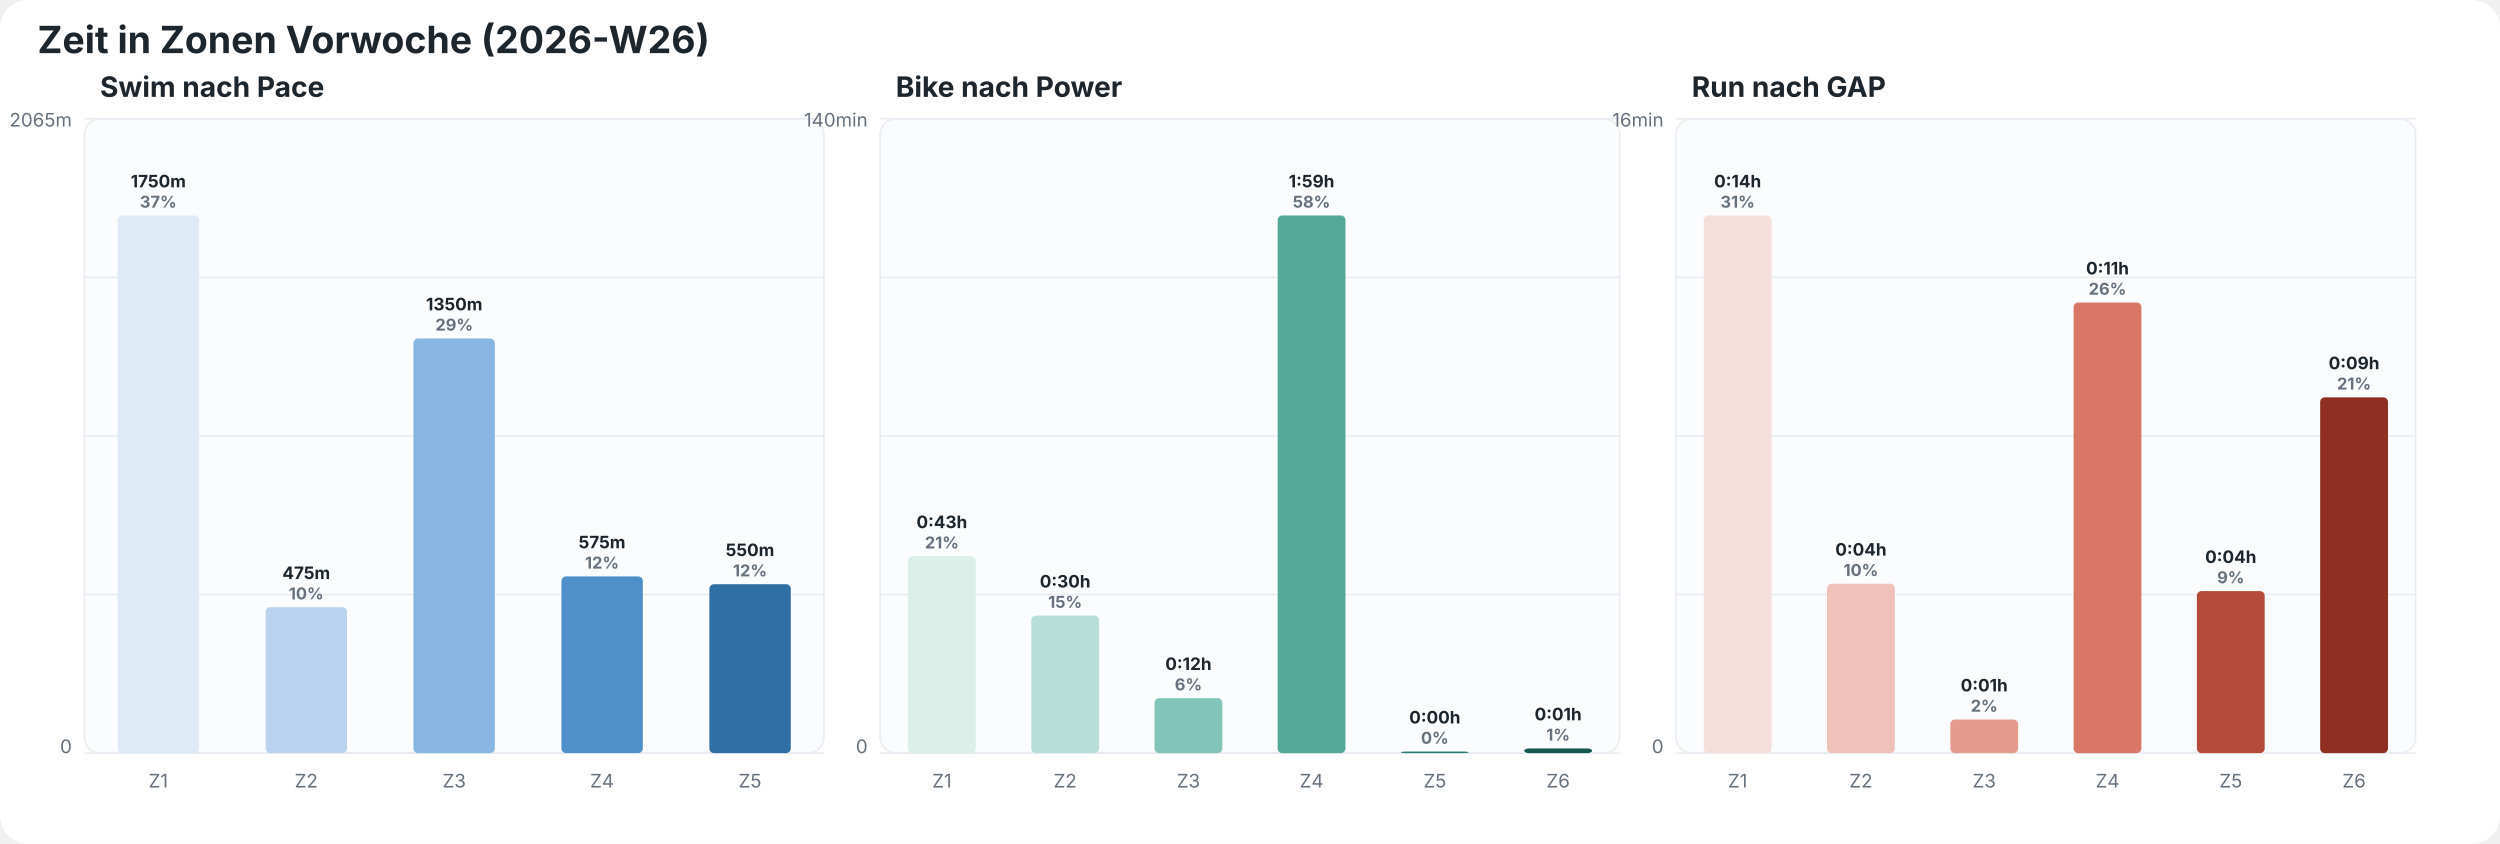
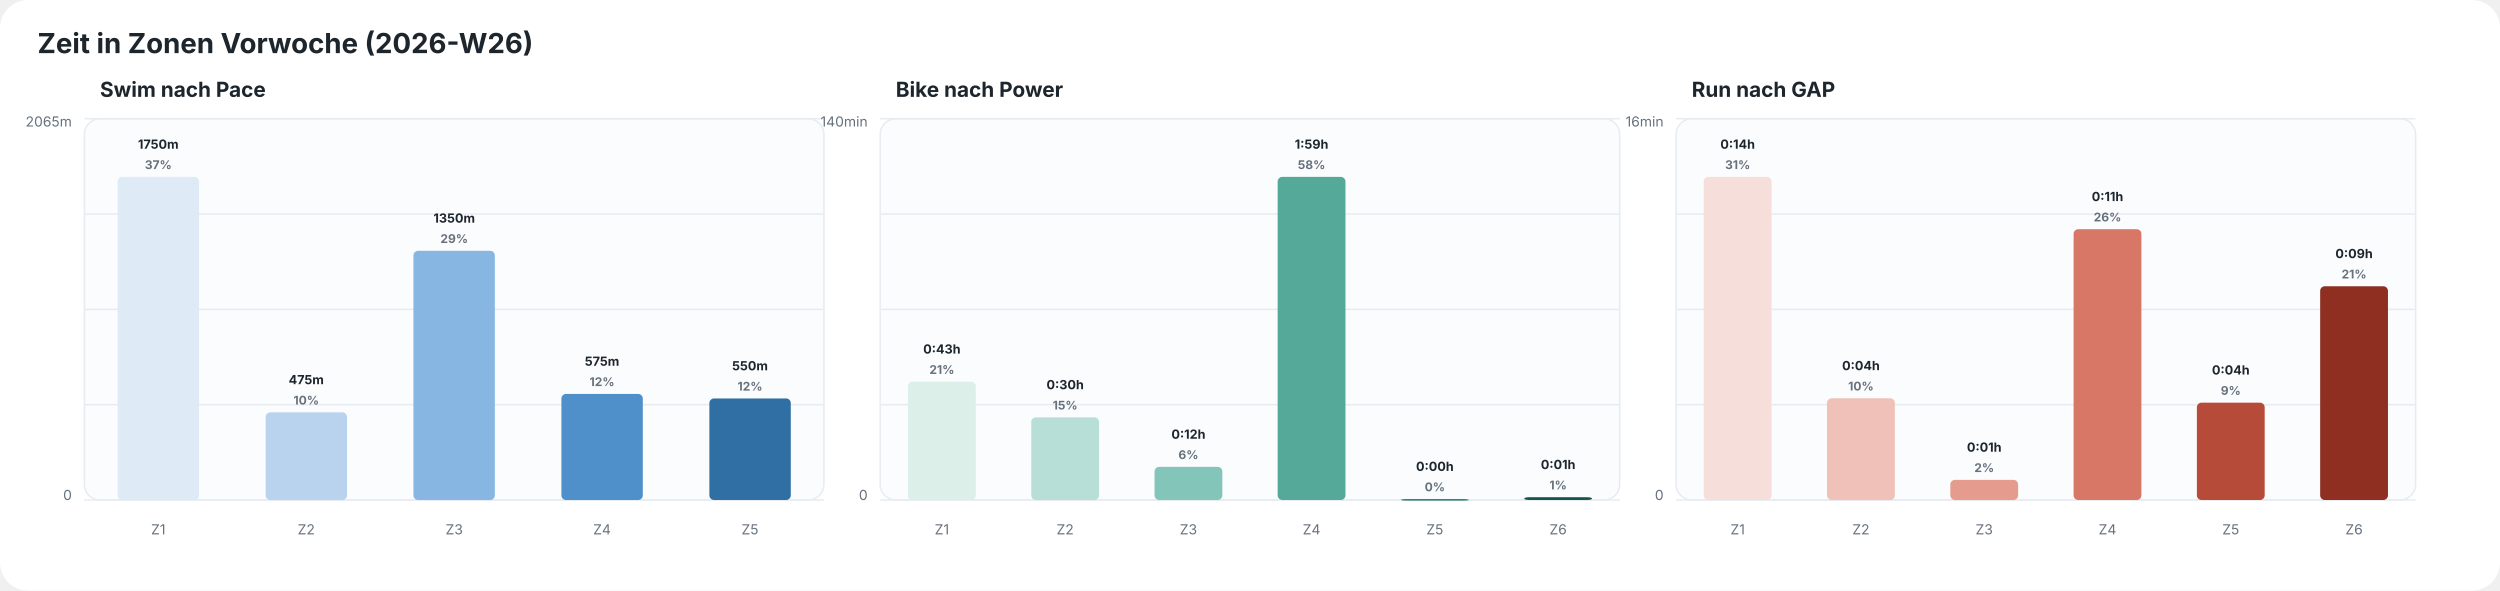
- <svg xmlns="http://www.w3.org/2000/svg" viewBox="0 0 1600 540" role="img" aria-label="Zeit in Zonen der Vorwoche">
-   <rect x="0" y="0" width="1600" height="540" rx="18" fill="#ffffff" />
-   <text x="24" y="34" fill="#1d252d" font-size="24" font-weight="700" font-family="Inter, system-ui, sans-serif">Zeit in Zonen Vorwoche (2026-W26)</text>
-   <rect x="54.0" y="76.0" width="473.3" height="406.0" rx="10" fill="#fbfcfd" stroke="#e8ecf1" />
-   <text x="64.0" y="62.0" fill="#1d252d" font-size="18" font-weight="700" font-family="Inter, system-ui, sans-serif">Swim nach Pace</text>
+ <svg xmlns="http://www.w3.org/2000/svg" viewBox="0 0 1600 378" role="img" aria-label="Zeit in Zonen der Vorwoche">
+   <rect x="0" y="0" width="1600" height="378" rx="18" fill="#ffffff" />
+   <text x="24" y="34" fill="#1d252d" font-size="17.7" font-weight="700" font-family="Inter, system-ui, sans-serif">Zeit in Zonen Vorwoche (2026-W26)</text>
+   <rect x="54.0" y="76.0" width="473.3" height="244.0" rx="10" fill="#fbfcfd" stroke="#e8ecf1" />
+   <text x="64.0" y="62.0" fill="#1d252d" font-size="13.3" font-weight="700" font-family="Inter, system-ui, sans-serif">Swim nach Pace</text>
  <line x1="54.0" y1="76.0" x2="527.3" y2="76.0" stroke="#e8ecf1" stroke-width="1" />
-   <line x1="54.0" y1="177.5" x2="527.3" y2="177.5" stroke="#e8ecf1" stroke-width="1" />
-   <line x1="54.0" y1="279.0" x2="527.3" y2="279.0" stroke="#e8ecf1" stroke-width="1" />
-   <line x1="54.0" y1="380.5" x2="527.3" y2="380.5" stroke="#e8ecf1" stroke-width="1" />
-   <line x1="54.0" y1="482.0" x2="527.3" y2="482.0" stroke="#e8ecf1" stroke-width="1" />
-   <text x="46.0" y="81.0" text-anchor="end" fill="#66717d" font-size="12" font-family="Inter, system-ui, sans-serif">2065m</text>
-   <text x="46.0" y="482.0" text-anchor="end" fill="#66717d" font-size="12" font-family="Inter, system-ui, sans-serif">0</text>
-   <rect x="75.3" y="137.9" width="52.1" height="344.1" rx="3" fill="#dfeaf7" />
-   <text x="101.3" y="119.9" text-anchor="middle" fill="#1d252d" font-size="11" font-weight="700" font-family="Inter, system-ui, sans-serif">1750m</text>
-   <text x="101.3" y="132.9" text-anchor="middle" fill="#66717d" font-size="10.5" font-weight="650" font-family="Inter, system-ui, sans-serif">37%</text>
-   <text x="101.3" y="504.0" text-anchor="middle" fill="#66717d" font-size="12" font-family="Inter, system-ui, sans-serif">Z1</text>
-   <rect x="170.0" y="388.6" width="52.1" height="93.4" rx="3" fill="#b9d3ef" />
-   <text x="196.0" y="370.6" text-anchor="middle" fill="#1d252d" font-size="11" font-weight="700" font-family="Inter, system-ui, sans-serif">475m</text>
-   <text x="196.0" y="383.6" text-anchor="middle" fill="#66717d" font-size="10.5" font-weight="650" font-family="Inter, system-ui, sans-serif">10%</text>
-   <text x="196.0" y="504.0" text-anchor="middle" fill="#66717d" font-size="12" font-family="Inter, system-ui, sans-serif">Z2</text>
-   <rect x="264.6" y="216.6" width="52.1" height="265.4" rx="3" fill="#86b6e1" />
-   <text x="290.7" y="198.6" text-anchor="middle" fill="#1d252d" font-size="11" font-weight="700" font-family="Inter, system-ui, sans-serif">1350m</text>
-   <text x="290.7" y="211.6" text-anchor="middle" fill="#66717d" font-size="10.5" font-weight="650" font-family="Inter, system-ui, sans-serif">29%</text>
-   <text x="290.7" y="504.0" text-anchor="middle" fill="#66717d" font-size="12" font-family="Inter, system-ui, sans-serif">Z3</text>
-   <rect x="359.3" y="368.9" width="52.1" height="113.1" rx="3" fill="#4f90cb" />
-   <text x="385.3" y="350.9" text-anchor="middle" fill="#1d252d" font-size="11" font-weight="700" font-family="Inter, system-ui, sans-serif">575m</text>
-   <text x="385.3" y="363.9" text-anchor="middle" fill="#66717d" font-size="10.5" font-weight="650" font-family="Inter, system-ui, sans-serif">12%</text>
-   <text x="385.3" y="504.0" text-anchor="middle" fill="#66717d" font-size="12" font-family="Inter, system-ui, sans-serif">Z4</text>
-   <rect x="454.0" y="373.9" width="52.1" height="108.1" rx="3" fill="#2f6fa3" />
-   <text x="480.0" y="355.9" text-anchor="middle" fill="#1d252d" font-size="11" font-weight="700" font-family="Inter, system-ui, sans-serif">550m</text>
-   <text x="480.0" y="368.9" text-anchor="middle" fill="#66717d" font-size="10.5" font-weight="650" font-family="Inter, system-ui, sans-serif">12%</text>
-   <text x="480.0" y="504.0" text-anchor="middle" fill="#66717d" font-size="12" font-family="Inter, system-ui, sans-serif">Z5</text>
-   <rect x="563.3" y="76.0" width="473.3" height="406.0" rx="10" fill="#fbfcfd" stroke="#e8ecf1" />
-   <text x="573.3" y="62.0" fill="#1d252d" font-size="18" font-weight="700" font-family="Inter, system-ui, sans-serif">Bike nach Power</text>
+   <line x1="54.0" y1="137.0" x2="527.3" y2="137.0" stroke="#e8ecf1" stroke-width="1" />
+   <line x1="54.0" y1="198.0" x2="527.3" y2="198.0" stroke="#e8ecf1" stroke-width="1" />
+   <line x1="54.0" y1="259.0" x2="527.3" y2="259.0" stroke="#e8ecf1" stroke-width="1" />
+   <line x1="54.0" y1="320.0" x2="527.3" y2="320.0" stroke="#e8ecf1" stroke-width="1" />
+   <text x="46.0" y="81.0" text-anchor="end" fill="#66717d" font-size="8.9" font-family="Inter, system-ui, sans-serif">2065m</text>
+   <text x="46.0" y="320.0" text-anchor="end" fill="#66717d" font-size="8.9" font-family="Inter, system-ui, sans-serif">0</text>
+   <rect x="75.3" y="113.2" width="52.1" height="206.8" rx="3" fill="#dfeaf7" />
+   <text x="101.3" y="95.2" text-anchor="middle" fill="#1d252d" font-size="8.1" font-weight="700" font-family="Inter, system-ui, sans-serif">1750m</text>
+   <text x="101.3" y="108.2" text-anchor="middle" fill="#66717d" font-size="7.7" font-weight="650" font-family="Inter, system-ui, sans-serif">37%</text>
+   <text x="101.3" y="342.0" text-anchor="middle" fill="#66717d" font-size="8.9" font-family="Inter, system-ui, sans-serif">Z1</text>
+   <rect x="170.0" y="263.9" width="52.1" height="56.1" rx="3" fill="#b9d3ef" />
+   <text x="196.0" y="245.9" text-anchor="middle" fill="#1d252d" font-size="8.1" font-weight="700" font-family="Inter, system-ui, sans-serif">475m</text>
+   <text x="196.0" y="258.9" text-anchor="middle" fill="#66717d" font-size="7.7" font-weight="650" font-family="Inter, system-ui, sans-serif">10%</text>
+   <text x="196.0" y="342.0" text-anchor="middle" fill="#66717d" font-size="8.9" font-family="Inter, system-ui, sans-serif">Z2</text>
+   <rect x="264.6" y="160.5" width="52.1" height="159.5" rx="3" fill="#86b6e1" />
+   <text x="290.7" y="142.5" text-anchor="middle" fill="#1d252d" font-size="8.1" font-weight="700" font-family="Inter, system-ui, sans-serif">1350m</text>
+   <text x="290.7" y="155.5" text-anchor="middle" fill="#66717d" font-size="7.7" font-weight="650" font-family="Inter, system-ui, sans-serif">29%</text>
+   <text x="290.7" y="342.0" text-anchor="middle" fill="#66717d" font-size="8.9" font-family="Inter, system-ui, sans-serif">Z3</text>
+   <rect x="359.3" y="252.1" width="52.1" height="67.9" rx="3" fill="#4f90cb" />
+   <text x="385.3" y="234.1" text-anchor="middle" fill="#1d252d" font-size="8.1" font-weight="700" font-family="Inter, system-ui, sans-serif">575m</text>
+   <text x="385.3" y="247.1" text-anchor="middle" fill="#66717d" font-size="7.7" font-weight="650" font-family="Inter, system-ui, sans-serif">12%</text>
+   <text x="385.3" y="342.0" text-anchor="middle" fill="#66717d" font-size="8.9" font-family="Inter, system-ui, sans-serif">Z4</text>
+   <rect x="454.0" y="255.0" width="52.1" height="65.0" rx="3" fill="#2f6fa3" />
+   <text x="480.0" y="237.0" text-anchor="middle" fill="#1d252d" font-size="8.1" font-weight="700" font-family="Inter, system-ui, sans-serif">550m</text>
+   <text x="480.0" y="250.0" text-anchor="middle" fill="#66717d" font-size="7.7" font-weight="650" font-family="Inter, system-ui, sans-serif">12%</text>
+   <text x="480.0" y="342.0" text-anchor="middle" fill="#66717d" font-size="8.9" font-family="Inter, system-ui, sans-serif">Z5</text>
+   <rect x="563.3" y="76.0" width="473.3" height="244.0" rx="10" fill="#fbfcfd" stroke="#e8ecf1" />
+   <text x="573.3" y="62.0" fill="#1d252d" font-size="13.3" font-weight="700" font-family="Inter, system-ui, sans-serif">Bike nach Power</text>
  <line x1="563.3" y1="76.0" x2="1036.7" y2="76.0" stroke="#e8ecf1" stroke-width="1" />
-   <line x1="563.3" y1="177.5" x2="1036.7" y2="177.5" stroke="#e8ecf1" stroke-width="1" />
-   <line x1="563.3" y1="279.0" x2="1036.7" y2="279.0" stroke="#e8ecf1" stroke-width="1" />
-   <line x1="563.3" y1="380.5" x2="1036.7" y2="380.5" stroke="#e8ecf1" stroke-width="1" />
-   <line x1="563.3" y1="482.0" x2="1036.7" y2="482.0" stroke="#e8ecf1" stroke-width="1" />
-   <text x="555.3" y="81.0" text-anchor="end" fill="#66717d" font-size="12" font-family="Inter, system-ui, sans-serif">140min</text>
-   <text x="555.3" y="482.0" text-anchor="end" fill="#66717d" font-size="12" font-family="Inter, system-ui, sans-serif">0</text>
-   <rect x="581.1" y="356.0" width="43.4" height="126.0" rx="3" fill="#dcefe9" />
-   <text x="602.8" y="338.0" text-anchor="middle" fill="#1d252d" font-size="11" font-weight="700" font-family="Inter, system-ui, sans-serif">0:43h</text>
-   <text x="602.8" y="351.0" text-anchor="middle" fill="#66717d" font-size="10.5" font-weight="650" font-family="Inter, system-ui, sans-serif">21%</text>
-   <text x="602.8" y="504.0" text-anchor="middle" fill="#66717d" font-size="12" font-family="Inter, system-ui, sans-serif">Z1</text>
-   <rect x="660.0" y="394.0" width="43.4" height="88.0" rx="3" fill="#b8dfd7" />
-   <text x="681.7" y="376.0" text-anchor="middle" fill="#1d252d" font-size="11" font-weight="700" font-family="Inter, system-ui, sans-serif">0:30h</text>
-   <text x="681.7" y="389.0" text-anchor="middle" fill="#66717d" font-size="10.5" font-weight="650" font-family="Inter, system-ui, sans-serif">15%</text>
-   <text x="681.7" y="504.0" text-anchor="middle" fill="#66717d" font-size="12" font-family="Inter, system-ui, sans-serif">Z2</text>
-   <rect x="738.9" y="446.8" width="43.4" height="35.2" rx="3" fill="#83c5b8" />
-   <text x="760.6" y="428.8" text-anchor="middle" fill="#1d252d" font-size="11" font-weight="700" font-family="Inter, system-ui, sans-serif">0:12h</text>
-   <text x="760.6" y="441.8" text-anchor="middle" fill="#66717d" font-size="10.5" font-weight="650" font-family="Inter, system-ui, sans-serif">6%</text>
-   <text x="760.6" y="504.0" text-anchor="middle" fill="#66717d" font-size="12" font-family="Inter, system-ui, sans-serif">Z3</text>
-   <rect x="817.7" y="137.9" width="43.4" height="344.1" rx="3" fill="#55a998" />
-   <text x="839.4" y="119.9" text-anchor="middle" fill="#1d252d" font-size="11" font-weight="700" font-family="Inter, system-ui, sans-serif">1:59h</text>
-   <text x="839.4" y="132.9" text-anchor="middle" fill="#66717d" font-size="10.5" font-weight="650" font-family="Inter, system-ui, sans-serif">58%</text>
-   <text x="839.4" y="504.0" text-anchor="middle" fill="#66717d" font-size="12" font-family="Inter, system-ui, sans-serif">Z4</text>
-   <rect x="896.6" y="481.0" width="43.4" height="1.0" rx="3" fill="#287c71" />
-   <text x="918.3" y="463.0" text-anchor="middle" fill="#1d252d" font-size="11" font-weight="700" font-family="Inter, system-ui, sans-serif">0:00h</text>
-   <text x="918.3" y="476.0" text-anchor="middle" fill="#66717d" font-size="10.5" font-weight="650" font-family="Inter, system-ui, sans-serif">0%</text>
-   <text x="918.3" y="504.0" text-anchor="middle" fill="#66717d" font-size="12" font-family="Inter, system-ui, sans-serif">Z5</text>
-   <rect x="975.5" y="479.0" width="43.4" height="3.0" rx="3" fill="#15564f" />
-   <text x="997.2" y="461.0" text-anchor="middle" fill="#1d252d" font-size="11" font-weight="700" font-family="Inter, system-ui, sans-serif">0:01h</text>
-   <text x="997.2" y="474.0" text-anchor="middle" fill="#66717d" font-size="10.5" font-weight="650" font-family="Inter, system-ui, sans-serif">1%</text>
-   <text x="997.2" y="504.0" text-anchor="middle" fill="#66717d" font-size="12" font-family="Inter, system-ui, sans-serif">Z6</text>
-   <rect x="1072.7" y="76.0" width="473.3" height="406.0" rx="10" fill="#fbfcfd" stroke="#e8ecf1" />
-   <text x="1082.7" y="62.0" fill="#1d252d" font-size="18" font-weight="700" font-family="Inter, system-ui, sans-serif">Run nach GAP</text>
+   <line x1="563.3" y1="137.0" x2="1036.7" y2="137.0" stroke="#e8ecf1" stroke-width="1" />
+   <line x1="563.3" y1="198.0" x2="1036.7" y2="198.0" stroke="#e8ecf1" stroke-width="1" />
+   <line x1="563.3" y1="259.0" x2="1036.7" y2="259.0" stroke="#e8ecf1" stroke-width="1" />
+   <line x1="563.3" y1="320.0" x2="1036.7" y2="320.0" stroke="#e8ecf1" stroke-width="1" />
+   <text x="555.3" y="81.0" text-anchor="end" fill="#66717d" font-size="8.9" font-family="Inter, system-ui, sans-serif">140min</text>
+   <text x="555.3" y="320.0" text-anchor="end" fill="#66717d" font-size="8.9" font-family="Inter, system-ui, sans-serif">0</text>
+   <rect x="581.1" y="244.3" width="43.4" height="75.7" rx="3" fill="#dcefe9" />
+   <text x="602.8" y="226.3" text-anchor="middle" fill="#1d252d" font-size="8.1" font-weight="700" font-family="Inter, system-ui, sans-serif">0:43h</text>
+   <text x="602.8" y="239.3" text-anchor="middle" fill="#66717d" font-size="7.7" font-weight="650" font-family="Inter, system-ui, sans-serif">21%</text>
+   <text x="602.8" y="342.0" text-anchor="middle" fill="#66717d" font-size="8.9" font-family="Inter, system-ui, sans-serif">Z1</text>
+   <rect x="660.0" y="267.1" width="43.4" height="52.9" rx="3" fill="#b8dfd7" />
+   <text x="681.7" y="249.1" text-anchor="middle" fill="#1d252d" font-size="8.1" font-weight="700" font-family="Inter, system-ui, sans-serif">0:30h</text>
+   <text x="681.7" y="262.1" text-anchor="middle" fill="#66717d" font-size="7.7" font-weight="650" font-family="Inter, system-ui, sans-serif">15%</text>
+   <text x="681.7" y="342.0" text-anchor="middle" fill="#66717d" font-size="8.9" font-family="Inter, system-ui, sans-serif">Z2</text>
+   <rect x="738.9" y="298.8" width="43.4" height="21.2" rx="3" fill="#83c5b8" />
+   <text x="760.6" y="280.8" text-anchor="middle" fill="#1d252d" font-size="8.1" font-weight="700" font-family="Inter, system-ui, sans-serif">0:12h</text>
+   <text x="760.6" y="293.8" text-anchor="middle" fill="#66717d" font-size="7.7" font-weight="650" font-family="Inter, system-ui, sans-serif">6%</text>
+   <text x="760.6" y="342.0" text-anchor="middle" fill="#66717d" font-size="8.9" font-family="Inter, system-ui, sans-serif">Z3</text>
+   <rect x="817.7" y="113.2" width="43.4" height="206.8" rx="3" fill="#55a998" />
+   <text x="839.4" y="95.2" text-anchor="middle" fill="#1d252d" font-size="8.1" font-weight="700" font-family="Inter, system-ui, sans-serif">1:59h</text>
+   <text x="839.4" y="108.2" text-anchor="middle" fill="#66717d" font-size="7.7" font-weight="650" font-family="Inter, system-ui, sans-serif">58%</text>
+   <text x="839.4" y="342.0" text-anchor="middle" fill="#66717d" font-size="8.9" font-family="Inter, system-ui, sans-serif">Z4</text>
+   <rect x="896.6" y="319.4" width="43.4" height="1.0" rx="3" fill="#287c71" />
+   <text x="918.3" y="301.4" text-anchor="middle" fill="#1d252d" font-size="8.1" font-weight="700" font-family="Inter, system-ui, sans-serif">0:00h</text>
+   <text x="918.3" y="314.4" text-anchor="middle" fill="#66717d" font-size="7.7" font-weight="650" font-family="Inter, system-ui, sans-serif">0%</text>
+   <text x="918.3" y="342.0" text-anchor="middle" fill="#66717d" font-size="8.9" font-family="Inter, system-ui, sans-serif">Z5</text>
+   <rect x="975.5" y="318.2" width="43.4" height="1.8" rx="3" fill="#15564f" />
+   <text x="997.2" y="300.2" text-anchor="middle" fill="#1d252d" font-size="8.1" font-weight="700" font-family="Inter, system-ui, sans-serif">0:01h</text>
+   <text x="997.2" y="313.2" text-anchor="middle" fill="#66717d" font-size="7.7" font-weight="650" font-family="Inter, system-ui, sans-serif">1%</text>
+   <text x="997.2" y="342.0" text-anchor="middle" fill="#66717d" font-size="8.9" font-family="Inter, system-ui, sans-serif">Z6</text>
+   <rect x="1072.7" y="76.0" width="473.3" height="244.0" rx="10" fill="#fbfcfd" stroke="#e8ecf1" />
+   <text x="1082.7" y="62.0" fill="#1d252d" font-size="13.3" font-weight="700" font-family="Inter, system-ui, sans-serif">Run nach GAP</text>
  <line x1="1072.7" y1="76.0" x2="1546.0" y2="76.0" stroke="#e8ecf1" stroke-width="1" />
-   <line x1="1072.7" y1="177.5" x2="1546.0" y2="177.5" stroke="#e8ecf1" stroke-width="1" />
-   <line x1="1072.7" y1="279.0" x2="1546.0" y2="279.0" stroke="#e8ecf1" stroke-width="1" />
-   <line x1="1072.7" y1="380.5" x2="1546.0" y2="380.5" stroke="#e8ecf1" stroke-width="1" />
-   <line x1="1072.7" y1="482.0" x2="1546.0" y2="482.0" stroke="#e8ecf1" stroke-width="1" />
-   <text x="1064.7" y="81.0" text-anchor="end" fill="#66717d" font-size="12" font-family="Inter, system-ui, sans-serif">16min</text>
-   <text x="1064.7" y="482.0" text-anchor="end" fill="#66717d" font-size="12" font-family="Inter, system-ui, sans-serif">0</text>
-   <rect x="1090.4" y="137.9" width="43.4" height="344.1" rx="3" fill="#f6dfdb" />
-   <text x="1112.1" y="119.9" text-anchor="middle" fill="#1d252d" font-size="11" font-weight="700" font-family="Inter, system-ui, sans-serif">0:14h</text>
-   <text x="1112.1" y="132.9" text-anchor="middle" fill="#66717d" font-size="10.5" font-weight="650" font-family="Inter, system-ui, sans-serif">31%</text>
-   <text x="1112.1" y="504.0" text-anchor="middle" fill="#66717d" font-size="12" font-family="Inter, system-ui, sans-serif">Z1</text>
-   <rect x="1169.3" y="373.6" width="43.4" height="108.4" rx="3" fill="#efc1b8" />
-   <text x="1191.0" y="355.6" text-anchor="middle" fill="#1d252d" font-size="11" font-weight="700" font-family="Inter, system-ui, sans-serif">0:04h</text>
-   <text x="1191.0" y="368.6" text-anchor="middle" fill="#66717d" font-size="10.5" font-weight="650" font-family="Inter, system-ui, sans-serif">10%</text>
-   <text x="1191.0" y="504.0" text-anchor="middle" fill="#66717d" font-size="12" font-family="Inter, system-ui, sans-serif">Z2</text>
-   <rect x="1248.2" y="460.5" width="43.4" height="21.5" rx="3" fill="#e59c8f" />
-   <text x="1269.9" y="442.5" text-anchor="middle" fill="#1d252d" font-size="11" font-weight="700" font-family="Inter, system-ui, sans-serif">0:01h</text>
-   <text x="1269.9" y="455.5" text-anchor="middle" fill="#66717d" font-size="10.5" font-weight="650" font-family="Inter, system-ui, sans-serif">2%</text>
-   <text x="1269.9" y="504.0" text-anchor="middle" fill="#66717d" font-size="12" font-family="Inter, system-ui, sans-serif">Z3</text>
-   <rect x="1327.1" y="193.6" width="43.4" height="288.4" rx="3" fill="#d97766" />
-   <text x="1348.8" y="175.6" text-anchor="middle" fill="#1d252d" font-size="11" font-weight="700" font-family="Inter, system-ui, sans-serif">0:11h</text>
-   <text x="1348.8" y="188.6" text-anchor="middle" fill="#66717d" font-size="10.5" font-weight="650" font-family="Inter, system-ui, sans-serif">26%</text>
-   <text x="1348.8" y="504.0" text-anchor="middle" fill="#66717d" font-size="12" font-family="Inter, system-ui, sans-serif">Z4</text>
-   <rect x="1406.0" y="378.3" width="43.4" height="103.7" rx="3" fill="#b64b3a" />
-   <text x="1427.7" y="360.3" text-anchor="middle" fill="#1d252d" font-size="11" font-weight="700" font-family="Inter, system-ui, sans-serif">0:04h</text>
-   <text x="1427.7" y="373.3" text-anchor="middle" fill="#66717d" font-size="10.5" font-weight="650" font-family="Inter, system-ui, sans-serif">9%</text>
-   <text x="1427.7" y="504.0" text-anchor="middle" fill="#66717d" font-size="12" font-family="Inter, system-ui, sans-serif">Z5</text>
-   <rect x="1484.9" y="254.3" width="43.4" height="227.7" rx="3" fill="#8e2f22" />
-   <text x="1506.6" y="236.3" text-anchor="middle" fill="#1d252d" font-size="11" font-weight="700" font-family="Inter, system-ui, sans-serif">0:09h</text>
-   <text x="1506.6" y="249.3" text-anchor="middle" fill="#66717d" font-size="10.5" font-weight="650" font-family="Inter, system-ui, sans-serif">21%</text>
-   <text x="1506.6" y="504.0" text-anchor="middle" fill="#66717d" font-size="12" font-family="Inter, system-ui, sans-serif">Z6</text>
+   <line x1="1072.7" y1="137.0" x2="1546.0" y2="137.0" stroke="#e8ecf1" stroke-width="1" />
+   <line x1="1072.7" y1="198.0" x2="1546.0" y2="198.0" stroke="#e8ecf1" stroke-width="1" />
+   <line x1="1072.7" y1="259.0" x2="1546.0" y2="259.0" stroke="#e8ecf1" stroke-width="1" />
+   <line x1="1072.7" y1="320.0" x2="1546.0" y2="320.0" stroke="#e8ecf1" stroke-width="1" />
+   <text x="1064.7" y="81.0" text-anchor="end" fill="#66717d" font-size="8.9" font-family="Inter, system-ui, sans-serif">16min</text>
+   <text x="1064.7" y="320.0" text-anchor="end" fill="#66717d" font-size="8.9" font-family="Inter, system-ui, sans-serif">0</text>
+   <rect x="1090.4" y="113.2" width="43.4" height="206.8" rx="3" fill="#f6dfdb" />
+   <text x="1112.1" y="95.2" text-anchor="middle" fill="#1d252d" font-size="8.1" font-weight="700" font-family="Inter, system-ui, sans-serif">0:14h</text>
+   <text x="1112.1" y="108.2" text-anchor="middle" fill="#66717d" font-size="7.7" font-weight="650" font-family="Inter, system-ui, sans-serif">31%</text>
+   <text x="1112.1" y="342.0" text-anchor="middle" fill="#66717d" font-size="8.9" font-family="Inter, system-ui, sans-serif">Z1</text>
+   <rect x="1169.3" y="254.9" width="43.4" height="65.1" rx="3" fill="#efc1b8" />
+   <text x="1191.0" y="236.9" text-anchor="middle" fill="#1d252d" font-size="8.1" font-weight="700" font-family="Inter, system-ui, sans-serif">0:04h</text>
+   <text x="1191.0" y="249.9" text-anchor="middle" fill="#66717d" font-size="7.7" font-weight="650" font-family="Inter, system-ui, sans-serif">10%</text>
+   <text x="1191.0" y="342.0" text-anchor="middle" fill="#66717d" font-size="8.9" font-family="Inter, system-ui, sans-serif">Z2</text>
+   <rect x="1248.2" y="307.1" width="43.4" height="12.9" rx="3" fill="#e59c8f" />
+   <text x="1269.9" y="289.1" text-anchor="middle" fill="#1d252d" font-size="8.1" font-weight="700" font-family="Inter, system-ui, sans-serif">0:01h</text>
+   <text x="1269.9" y="302.1" text-anchor="middle" fill="#66717d" font-size="7.7" font-weight="650" font-family="Inter, system-ui, sans-serif">2%</text>
+   <text x="1269.9" y="342.0" text-anchor="middle" fill="#66717d" font-size="8.9" font-family="Inter, system-ui, sans-serif">Z3</text>
+   <rect x="1327.1" y="146.7" width="43.4" height="173.3" rx="3" fill="#d97766" />
+   <text x="1348.8" y="128.7" text-anchor="middle" fill="#1d252d" font-size="8.1" font-weight="700" font-family="Inter, system-ui, sans-serif">0:11h</text>
+   <text x="1348.8" y="141.7" text-anchor="middle" fill="#66717d" font-size="7.7" font-weight="650" font-family="Inter, system-ui, sans-serif">26%</text>
+   <text x="1348.8" y="342.0" text-anchor="middle" fill="#66717d" font-size="8.9" font-family="Inter, system-ui, sans-serif">Z4</text>
+   <rect x="1406.0" y="257.7" width="43.4" height="62.3" rx="3" fill="#b64b3a" />
+   <text x="1427.7" y="239.7" text-anchor="middle" fill="#1d252d" font-size="8.1" font-weight="700" font-family="Inter, system-ui, sans-serif">0:04h</text>
+   <text x="1427.7" y="252.7" text-anchor="middle" fill="#66717d" font-size="7.7" font-weight="650" font-family="Inter, system-ui, sans-serif">9%</text>
+   <text x="1427.7" y="342.0" text-anchor="middle" fill="#66717d" font-size="8.9" font-family="Inter, system-ui, sans-serif">Z5</text>
+   <rect x="1484.9" y="183.2" width="43.4" height="136.8" rx="3" fill="#8e2f22" />
+   <text x="1506.6" y="165.2" text-anchor="middle" fill="#1d252d" font-size="8.1" font-weight="700" font-family="Inter, system-ui, sans-serif">0:09h</text>
+   <text x="1506.6" y="178.2" text-anchor="middle" fill="#66717d" font-size="7.7" font-weight="650" font-family="Inter, system-ui, sans-serif">21%</text>
+   <text x="1506.6" y="342.0" text-anchor="middle" fill="#66717d" font-size="8.9" font-family="Inter, system-ui, sans-serif">Z6</text>
</svg>
